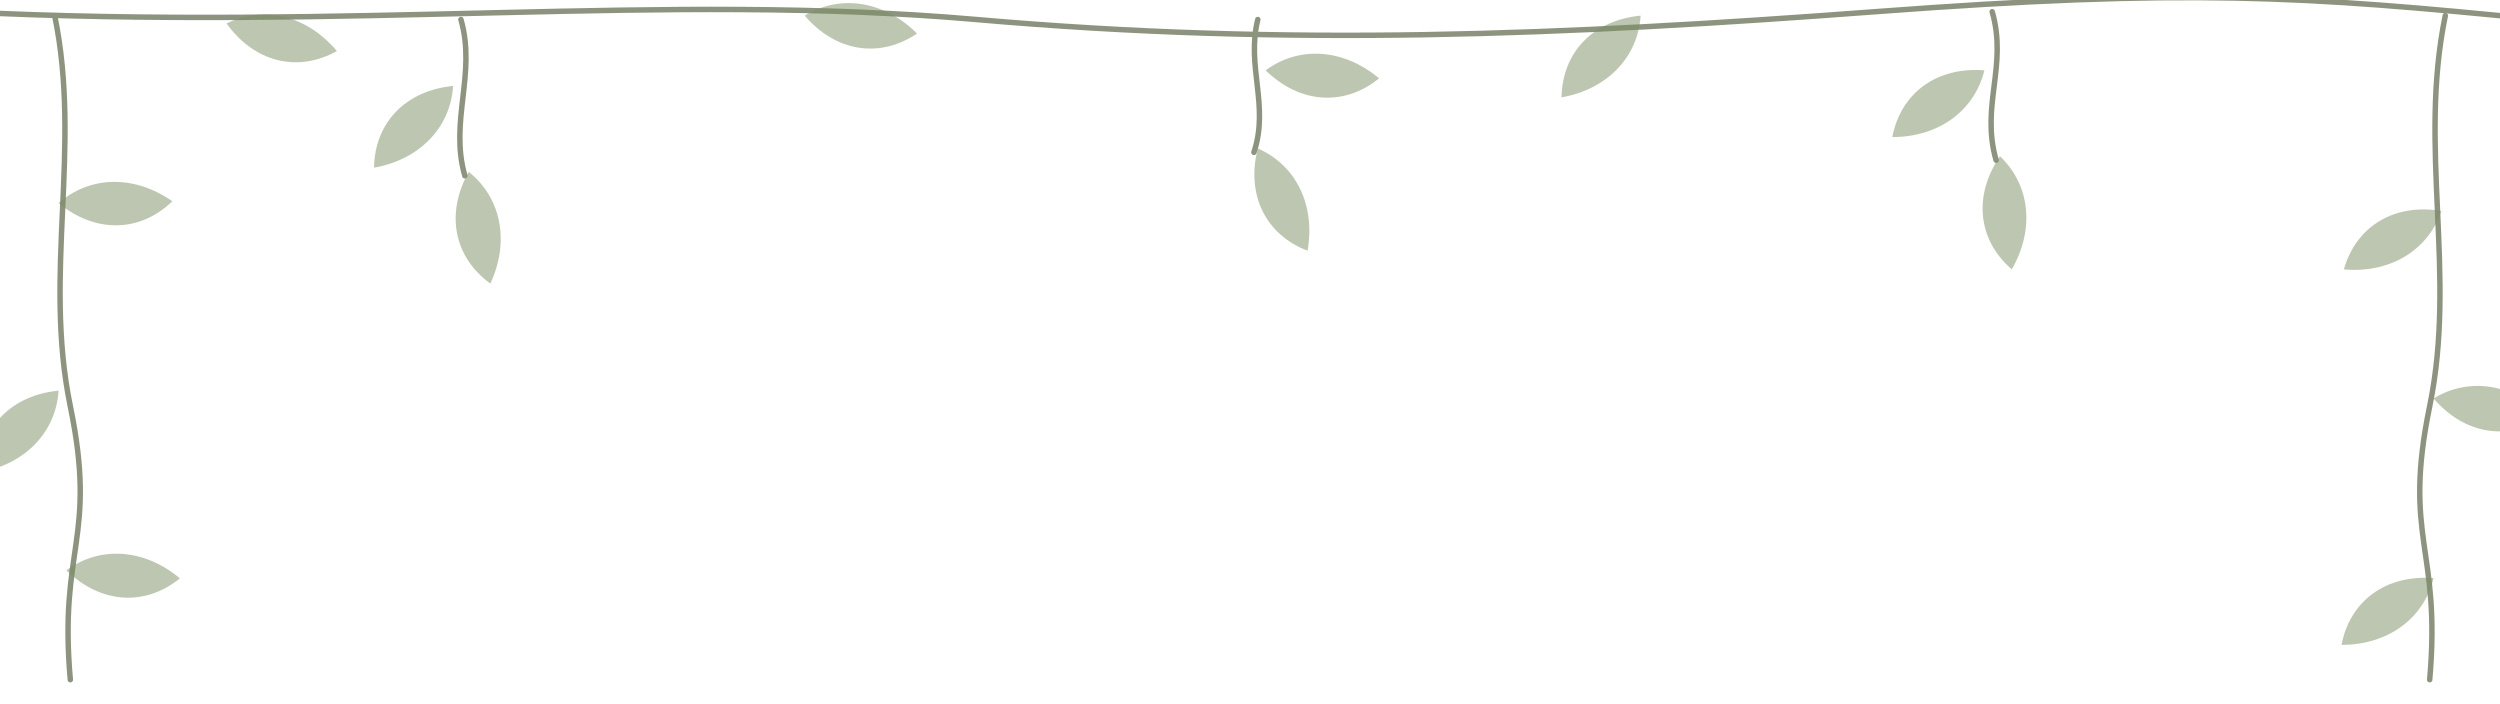
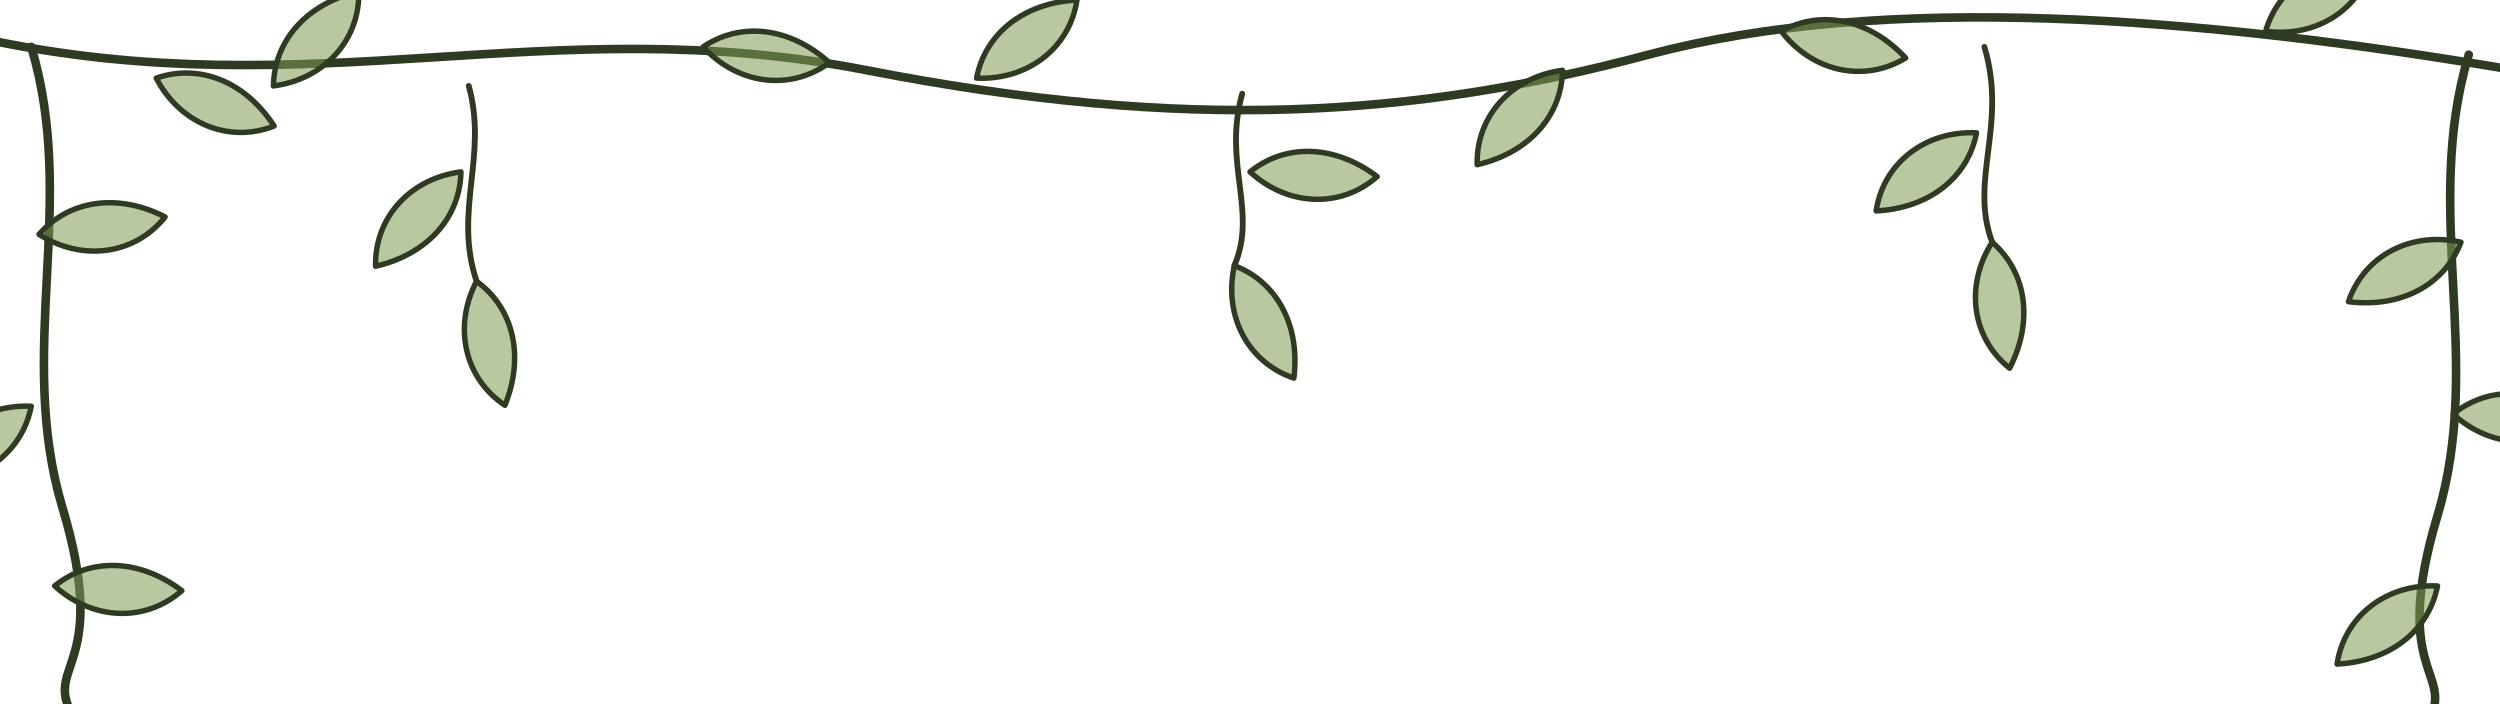
<svg xmlns="http://www.w3.org/2000/svg" viewBox="0 0 640 180" fill="none" stroke-linecap="round" stroke-linejoin="round">
  <defs>
-     <path id="l" d="M0 0c6-9 17-12 28-8-6 10-17 13-28 8z" />
+     <path id="l" d="M0 0c6-10 18-14 31-10-6 11-19 15-31 10z" />
  </defs>
-   <g stroke="#5b6648" stroke-width="1.4" opacity=".7">
-     <path d="M-10 3C90 8 170-2 250 5s150 4 230-2 110-4 170 2" />
-     <path d="M14 4c7 34-3 66 4 100s-3 36 0 70" />
-     <path d="M626 4c-7 34 3 66-4 100s3 36 0 70" />
-     <path d="M118 5c4 14-3 26 1 40" />
-     <path d="M322 5c-3 12 3 22-1 34" />
-     <path d="M510 3c4 14-3 24 1 38" />
+   <g stroke="#2f3a23" stroke-width="2.2">
+     <path d="M-4 10C80 28 140 2 222 18s140 12 200-4 140-10 222 4" />
+     <path d="M8 12c12 40-4 78 8 118s-4 40 2 52" />
+     <path d="M632 14c-12 40 4 78-8 118s4 40-2 52" />
  </g>
-   <g fill="#7d8f63" fill-opacity=".5">
-     <use href="#l" transform="translate(58 6) rotate(30)" />
-     <use href="#l" transform="translate(120 44) rotate(95)" />
-     <use href="#l" transform="translate(116 22) rotate(150)" />
-     <use href="#l" transform="translate(206 4) rotate(25)" />
-     <use href="#l" transform="translate(322 38) rotate(80)" />
-     <use href="#l" transform="translate(324 18) rotate(20)" />
-     <use href="#l" transform="translate(420 4) rotate(150)" />
-     <use href="#l" transform="translate(512 40) rotate(100)" />
-     <use href="#l" transform="translate(508 18) rotate(160)" />
-     <use href="#l" transform="translate(15 52) rotate(15)" />
-     <use href="#l" transform="translate(15 100) rotate(150)" />
-     <use href="#l" transform="translate(17 146) rotate(20)" />
-     <use href="#l" transform="translate(625 54) rotate(165)" />
-     <use href="#l" transform="translate(623 102) rotate(25)" />
-     <use href="#l" transform="translate(623 148) rotate(160)" />
+   <g stroke="#2f3a23" stroke-width="1.5">
+     <path d="M120 22c5 18-4 32 2 50" />
+     <path d="M318 24c-5 18 4 30-2 44" />
+     <path d="M508 12c6 20-4 34 2 50" />
+   </g>
+   <g stroke="#2f3a23" stroke-width="1.4" fill="#7f9a55" fill-opacity=".55">
+     <use href="#l" transform="translate(40 20) rotate(40)" />
+     <use href="#l" transform="translate(70 22) rotate(-30)" />
+     <use href="#l" transform="translate(122 72) rotate(95)" />
+     <use href="#l" transform="translate(118 44) rotate(150)" />
+     <use href="#l" transform="translate(180 12) rotate(25)" />
+     <use href="#l" transform="translate(250 20) rotate(-20)" />
+     <use href="#l" transform="translate(316 68) rotate(80)" />
+     <use href="#l" transform="translate(320 44) rotate(20)" />
+     <use href="#l" transform="translate(400 18) rotate(150)" />
+     <use href="#l" transform="translate(456 8) rotate(30)" />
+     <use href="#l" transform="translate(510 62) rotate(100)" />
+     <use href="#l" transform="translate(506 34) rotate(160)" />
+     <use href="#l" transform="translate(580 8) rotate(-15)" />
+     <use href="#l" transform="translate(10 60) rotate(10)" />
+     <use href="#l" transform="translate(8 104) rotate(160)" />
+     <use href="#l" transform="translate(14 150) rotate(20)" />
+     <use href="#l" transform="translate(630 62) rotate(170)" />
+     <use href="#l" transform="translate(628 106) rotate(20)" />
+     <use href="#l" transform="translate(624 150) rotate(160)" />
  </g>
</svg>
